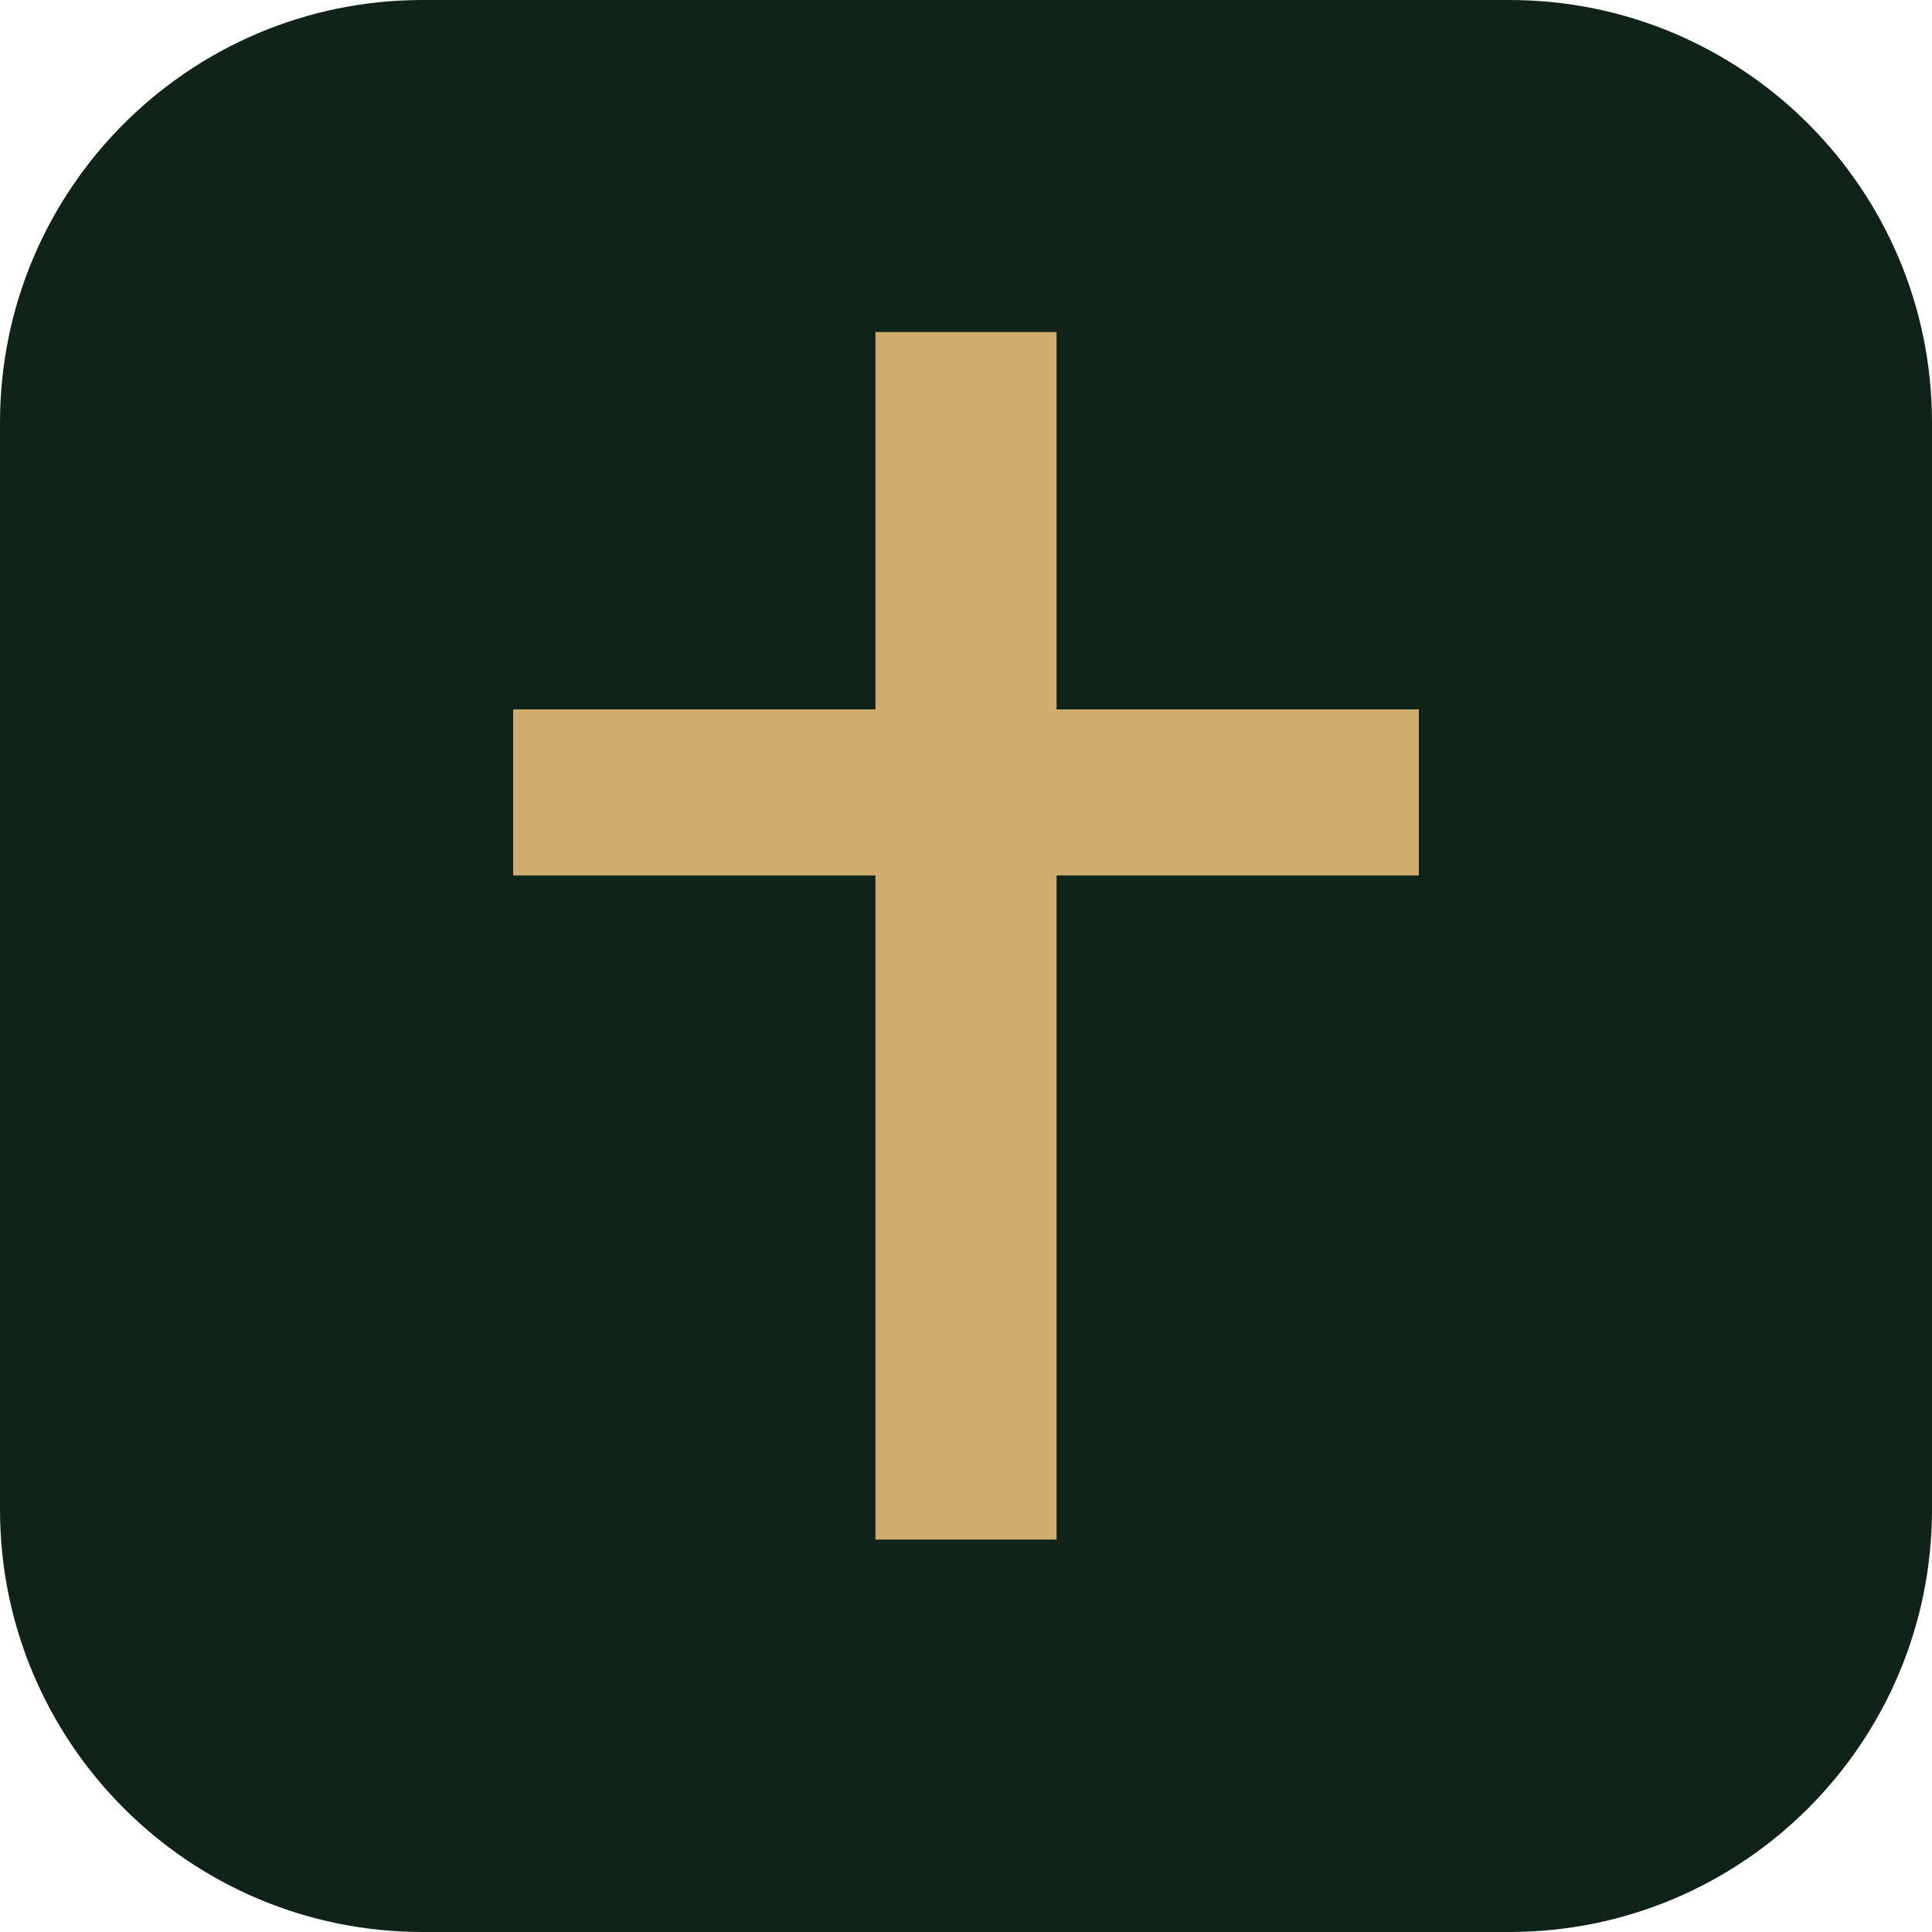
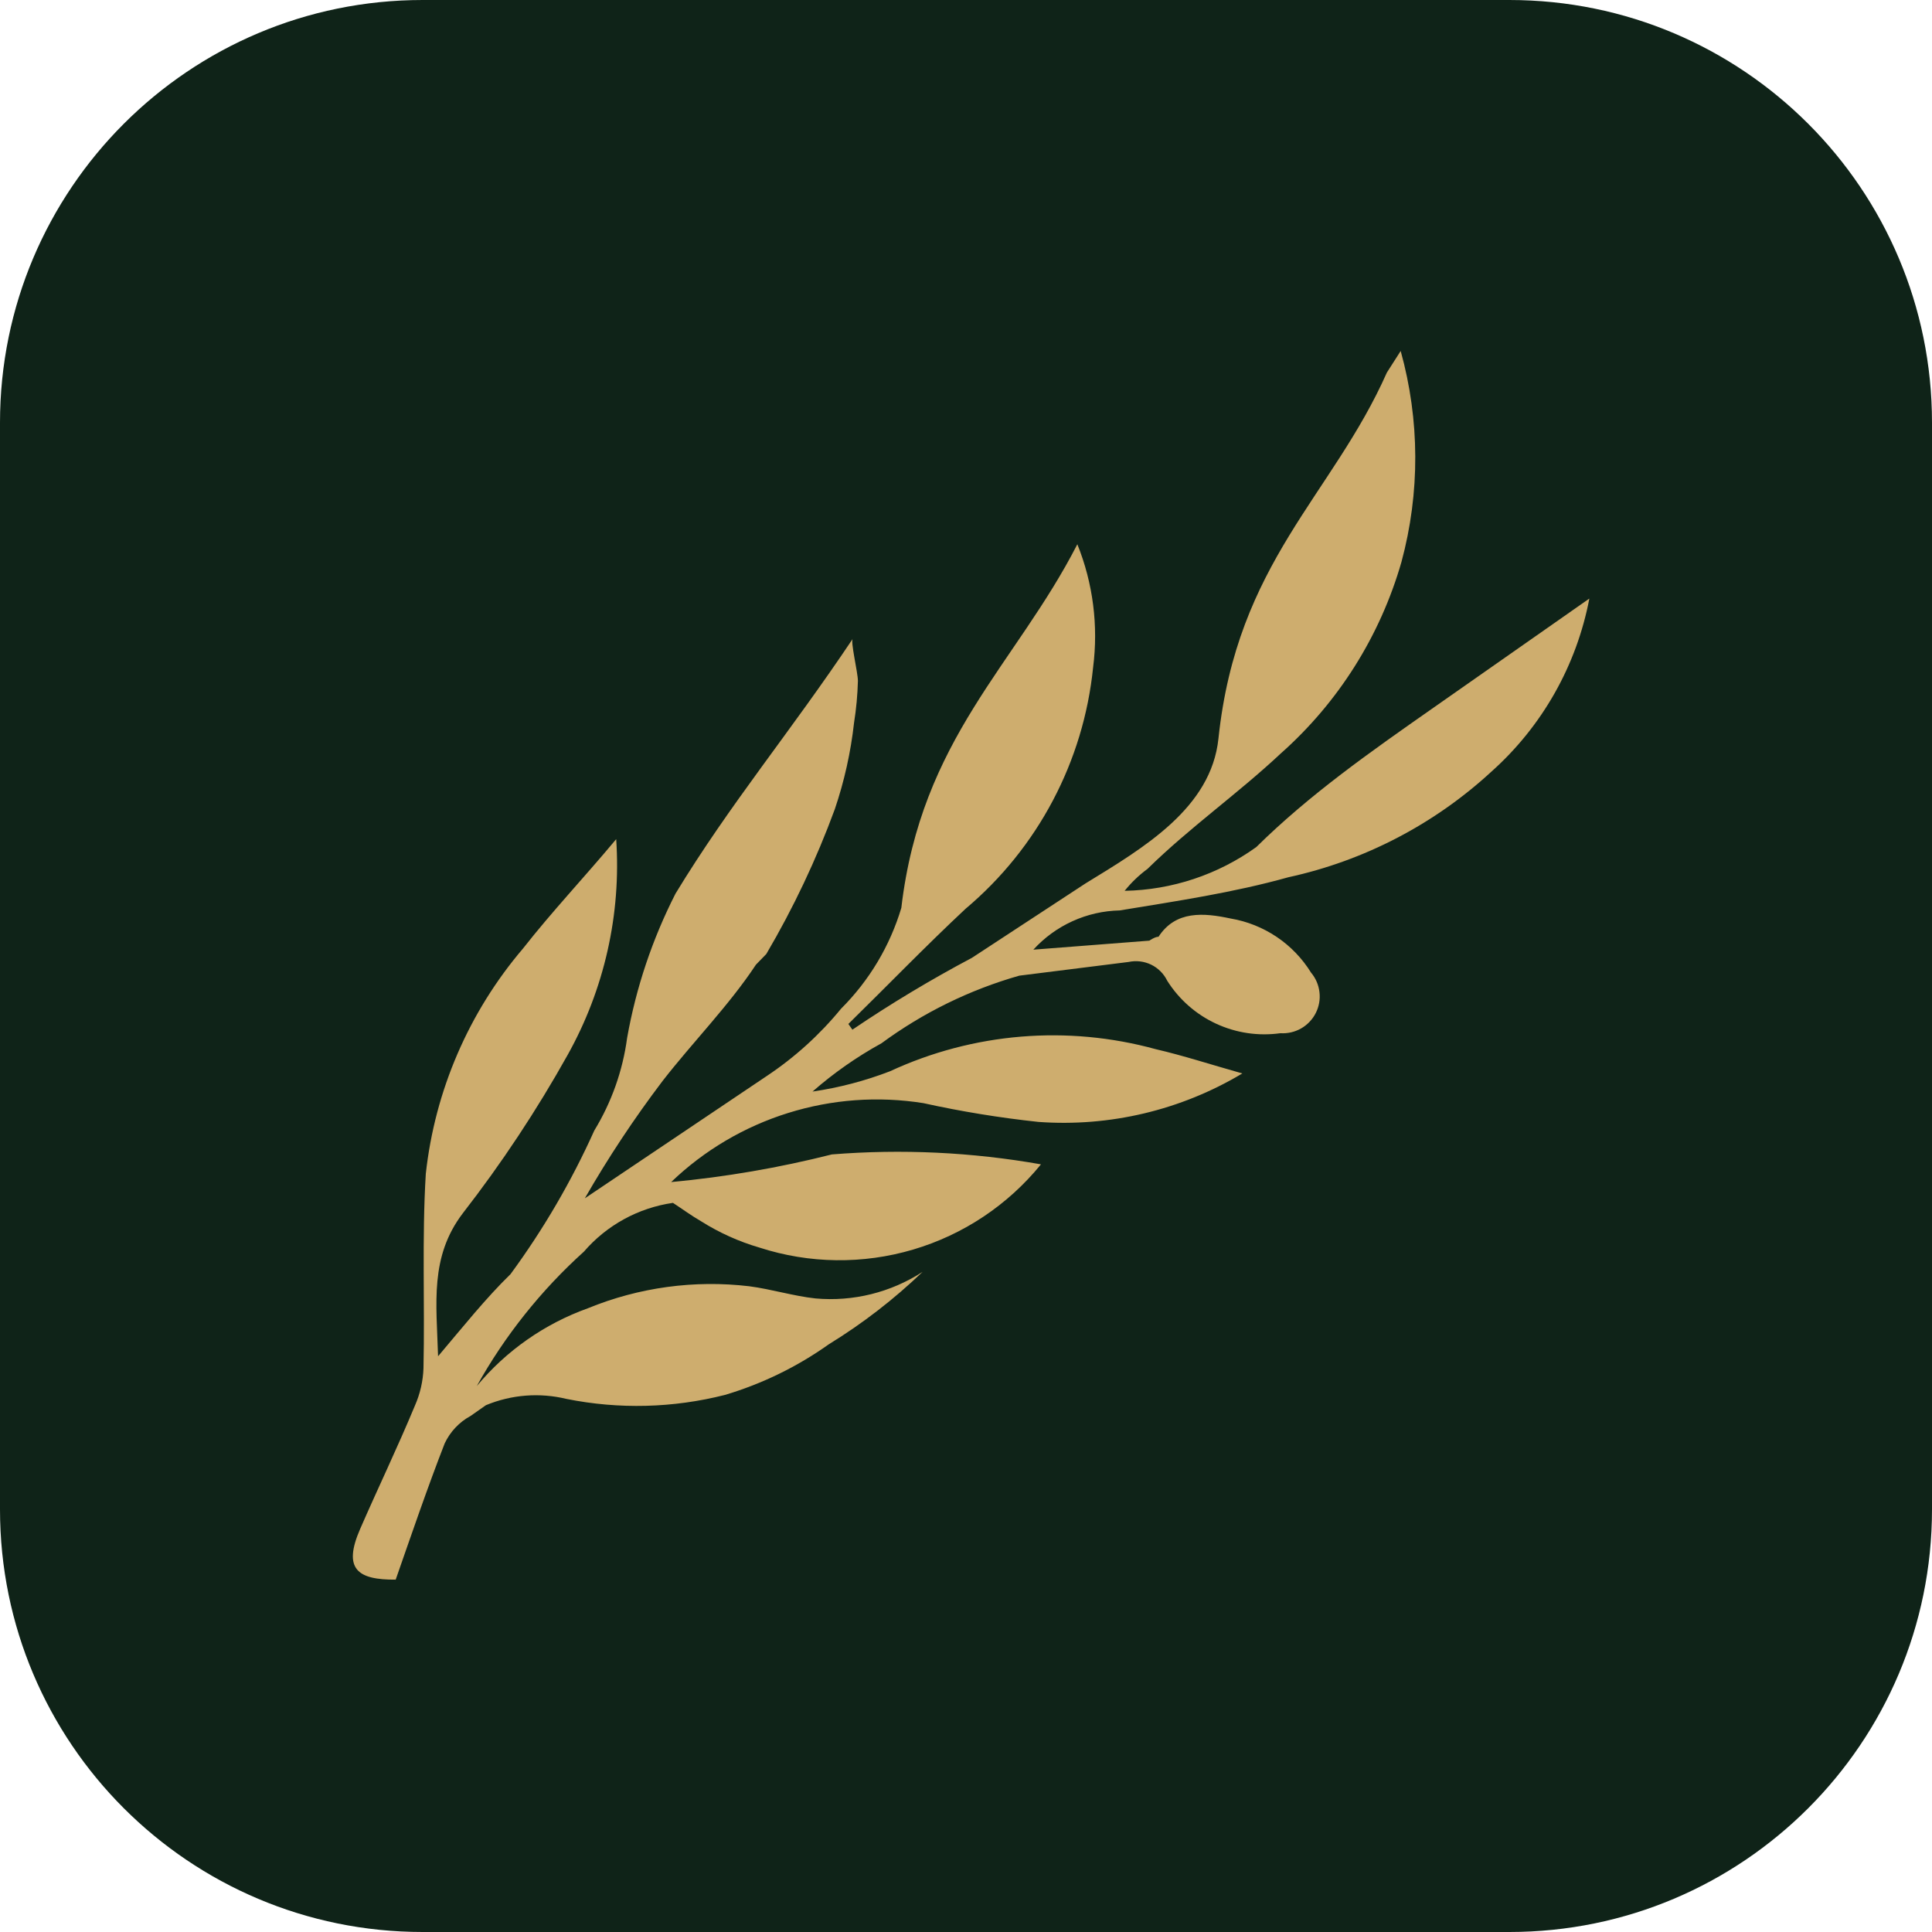
<svg xmlns="http://www.w3.org/2000/svg" width="64" height="64" viewBox="0 0 64 64">
  <rect width="64" height="64" rx="14" fill="#0F2318" />
-   <path fill="#CEAD6E" d="M35 23.5h12v5.5H35V51h-6V29H17v-5.5h12V11h6z" />
+   <path fill="#CEAD6E" transform="translate(29.5 32) rotate(-35) scale(-1.2 1.2) translate(-21.6202 -8)" d="M19.649 9.104C20.924 8.946 22.207 8.856 23.491 8.836V8.643C21.993 8.394 20.514 8.106 19.016 7.894C16.419 7.663 14.015 6.43 12.312 4.456C11.53 3.597 10.981 2.553 10.718 1.421C14.022 3.169 17.325 3.342 20.456 6.857C21.317 7.538 22.333 7.993 23.414 8.182C24.308 8.433 25.233 8.55 26.161 8.528L32.211 8.413C31.039 7.863 29.833 7.389 28.6 6.992C27.294 6.588 25.911 6.339 24.643 5.839L24.24 5.762C22.897 5.149 21.611 4.416 20.399 3.573C19.739 3.089 19.133 2.535 18.593 1.921C18.324 1.643 18.074 1.348 17.844 1.037C17.709 0.845 17.383 0 17.287 0C20.206 1.133 22.665 1.786 25.335 2.958C26.579 3.619 27.718 4.46 28.715 5.455C29.334 6.128 30.087 6.664 30.924 7.03C32.242 7.815 33.639 8.459 35.092 8.951C36.034 9.104 37.013 9.393 38.031 9.661C37.224 8.432 36.648 7.28 35.208 6.819C33.535 6.302 31.904 5.66 30.329 4.898C28.458 3.993 26.89 2.566 25.815 0.788C27.16 1.152 28.389 1.402 29.657 1.786C31.89 2.367 33.897 3.605 35.419 5.34C36.533 6.742 37.493 8.259 38.55 9.7C38.764 9.985 39.032 10.226 39.337 10.411C40.394 11.083 41.489 11.697 42.526 12.331C43.563 12.965 43.39 13.445 42.526 14.041C41.431 13.253 40.355 12.466 39.261 11.736C38.952 11.559 38.596 11.485 38.242 11.525H37.724C36.98 11.689 36.307 12.086 35.803 12.658C34.783 13.728 33.536 14.555 32.154 15.078C31.138 15.416 30.074 15.585 29.004 15.577C27.913 15.643 26.818 15.591 25.738 15.424C26.782 15.387 27.783 15.002 28.581 14.329C29.042 13.926 29.426 13.426 29.887 13.004C31.023 11.99 32.398 11.283 33.882 10.948C35.108 10.613 36.402 10.613 37.628 10.948C36.195 10.253 34.657 9.799 33.076 9.604C32.141 9.367 31.151 9.476 30.291 9.911C30.175 10.199 30.079 10.487 29.945 10.775C29.716 11.321 29.412 11.832 29.042 12.293C28.171 13.447 26.971 14.311 25.599 14.77C24.228 15.23 22.75 15.263 21.359 14.867C22.726 13.499 24.262 12.311 25.93 11.332C27.335 10.798 28.697 10.156 30.002 9.412C28.752 9.218 27.473 9.317 26.267 9.701C25.06 10.084 23.959 10.741 23.049 11.621C22.323 12.412 21.553 13.162 20.744 13.868C19.213 15.114 17.335 15.859 15.366 16C15.962 15.27 16.423 14.655 16.941 14.079C18.555 12.131 20.808 10.817 23.299 10.372C24.017 10.194 24.713 9.936 25.373 9.604C24.601 9.52 23.822 9.52 23.049 9.604C21.626 9.57 20.208 9.791 18.862 10.257L16.173 11.678C15.975 11.762 15.81 11.909 15.705 12.097C15.601 12.285 15.563 12.503 15.597 12.716C15.626 13.325 15.479 13.931 15.172 14.459C14.865 14.988 14.412 15.416 13.868 15.693C13.712 15.818 13.523 15.894 13.325 15.913C13.126 15.931 12.926 15.891 12.75 15.797C12.574 15.703 12.429 15.559 12.335 15.383C12.24 15.208 12.198 15.008 12.216 14.809C12.19 14.349 12.261 13.888 12.427 13.457C12.593 13.027 12.848 12.636 13.177 12.312C13.695 11.755 14.29 11.256 15.097 11.582C15.174 11.525 15.366 11.525 15.366 11.525L18.132 9.892C17.693 9.794 17.238 9.785 16.796 9.868C16.353 9.95 15.932 10.122 15.558 10.372C14.118 11.064 12.696 11.774 11.217 12.293C9.241 13.12 7.079 13.405 4.956 13.119C3.089 12.898 1.347 12.067 0 10.756H1.152C2.535 10.756 3.918 10.756 5.301 10.756C7.357 10.756 9.431 10.756 11.467 11.102C12.773 11.118 14.052 10.736 15.136 10.007C14.855 9.925 14.564 9.88 14.271 9.873C12.658 9.604 11.044 9.604 9.431 9.373C7.319 9.13 5.321 8.29 3.669 6.953C2.152 5.686 1.005 4.034 0.346 2.17L0.999 2.439C4.187 4.36 7.395 4.36 10.603 8.048C11.87 9.508 14.022 9.335 15.904 9.22" />
</svg>
